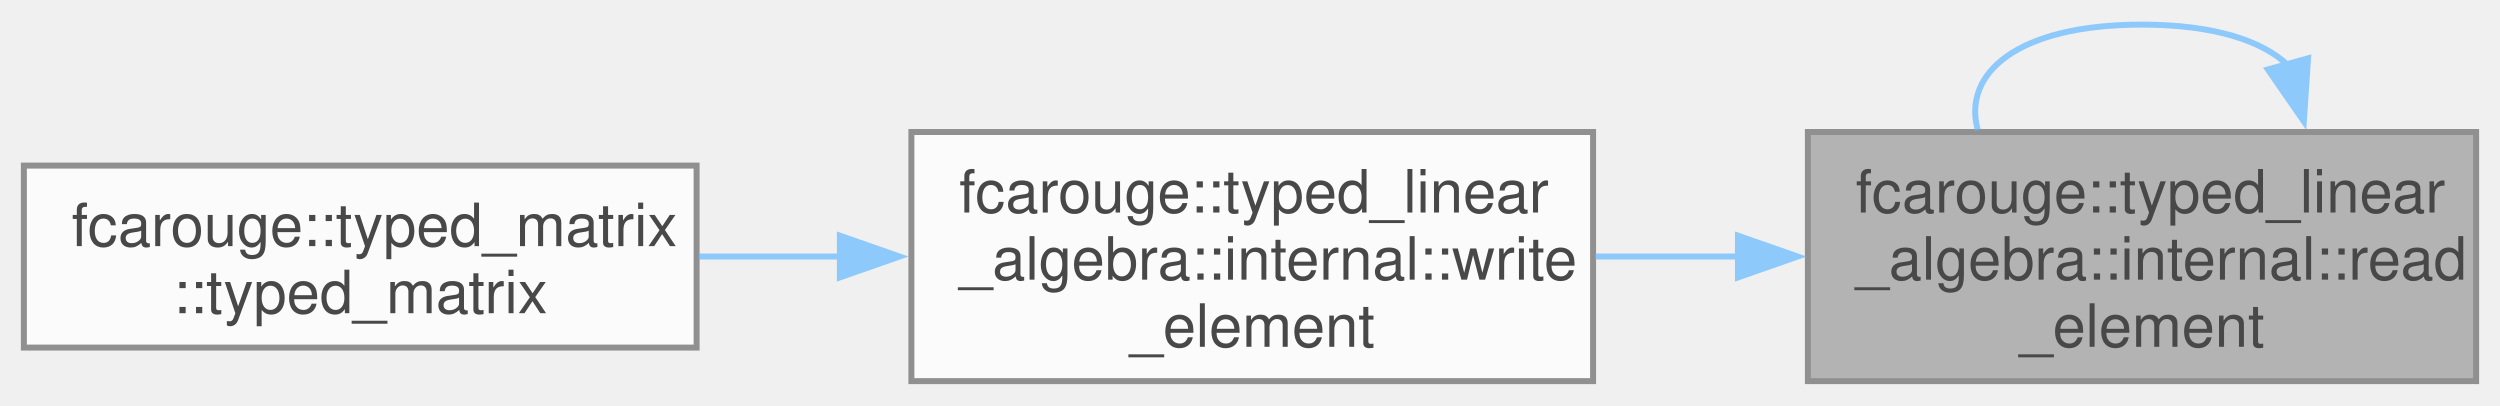
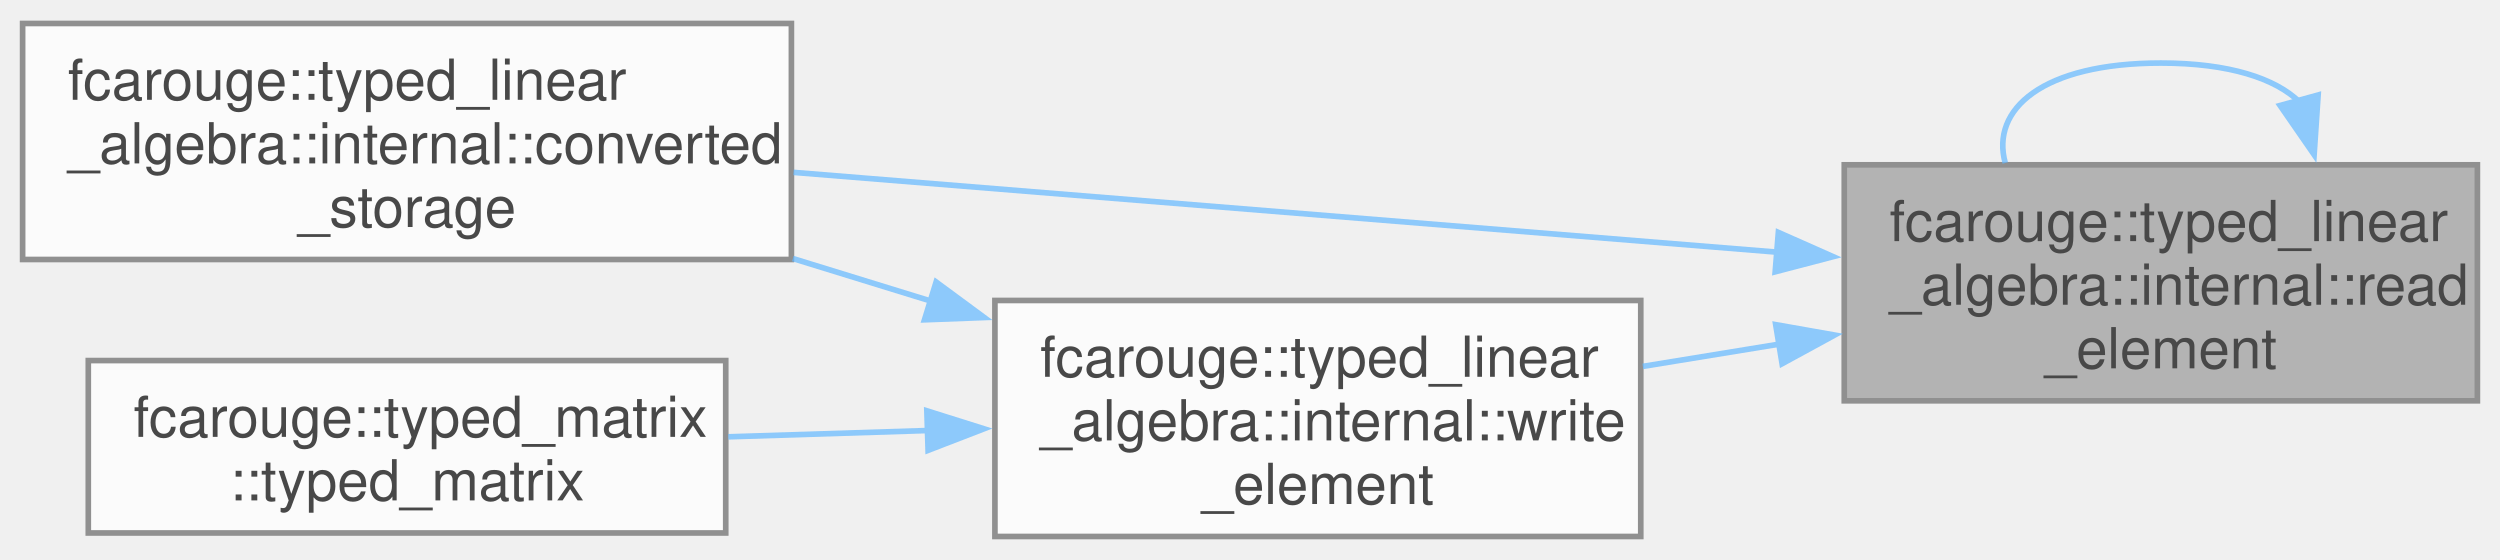
- <svg xmlns="http://www.w3.org/2000/svg" xmlns:xlink="http://www.w3.org/1999/xlink" width="419pt" height="68pt" viewBox="0.00 0.00 419.00 67.75">
+ <svg xmlns="http://www.w3.org/2000/svg" xmlns:xlink="http://www.w3.org/1999/xlink" width="442pt" height="99pt" viewBox="0.00 0.00 442.25 98.75">
  <svg id="main" version="1.1" xml:space="preserve">
    <style type="text/css">
.node, .edge {opacity: 0.7;}
.node.selected, .edge.selected {opacity: 1;}
.edge:hover path { stroke: red; }
.edge:hover polygon { stroke: red; fill: red; }
</style>
    <svg id="graph" class="graph">
-       <g id="graph0" class="graph" transform="scale(1 1) rotate(0) translate(4 63.75)">
+       <g id="graph0" class="graph" transform="scale(1 1) rotate(0) translate(4 94.75)">
        <g id="Node000001" class="node">
          <g id="a_Node000001">
            <a xlink:title="Read the storage element at the given typed matrix index(es).">
-               <polygon fill="#999999" stroke="#666666" points="411,-41.75 299,-41.75 299,0 411,0 411,-41.75" />
-               <text text-anchor="start" x="307" y="-28.25" font-family="Helvetica,sans-Serif" font-size="10.00">fcarouge::typed_linear</text>
-               <text text-anchor="start" x="307" y="-17" font-family="Helvetica,sans-Serif" font-size="10.00">_algebra::internal::read</text>
-               <text text-anchor="middle" x="355" y="-5.75" font-family="Helvetica,sans-Serif" font-size="10.00">_element</text>
+               <polygon fill="#999999" stroke="#666666" points="434.25,-65.75 322.25,-65.75 322.25,-24 434.25,-24 434.25,-65.75" />
+               <text text-anchor="start" x="330.25" y="-52.25" font-family="Helvetica,sans-Serif" font-size="10.00">fcarouge::typed_linear</text>
+               <text text-anchor="start" x="330.25" y="-41" font-family="Helvetica,sans-Serif" font-size="10.00">_algebra::internal::read</text>
+               <text text-anchor="middle" x="378.25" y="-29.75" font-family="Helvetica,sans-Serif" font-size="10.00">_element</text>
            </a>
          </g>
        </g>
-         <g id="edge1_Node000001_Node000001" class="edge">
-           <g id="a_edge1_Node000001_Node000001">
+         <g id="edge2_Node000001_Node000001" class="edge">
+           <g id="a_edge2_Node000001_Node000001">
            <a xlink:title=" ">
-               <path fill="none" stroke="#63b8ff" d="M379.54,-52.86C375.3,-57.01 367.12,-59.75 355,-59.75 334.03,-59.75 324.85,-51.55 327.48,-42.07" />
-               <polygon fill="#63b8ff" stroke="#63b8ff" points="382.83,-54.1 382.12,-43.53 376.09,-52.24 382.83,-54.1" />
+               <path fill="none" stroke="#63b8ff" d="M402.79,-76.86C398.55,-81.01 390.37,-83.75 378.25,-83.75 357.28,-83.75 348.1,-75.55 350.73,-66.07" />
+               <polygon fill="#63b8ff" stroke="#63b8ff" points="406.08,-78.1 405.37,-67.53 399.34,-76.24 406.08,-78.1" />
            </a>
          </g>
        </g>
        <g id="Node000002" class="node">
          <g id="a_Node000002">
-             <a xlink:href="namespacefcarouge_1_1typed__linear__algebra_1_1internal.xhtml#ad8b49524f3f1b03ddf34a0c5d6c10293" target="_top" xlink:title="Write the storage element at the given typed matrix index(es).">
-               <polygon fill="white" stroke="#666666" points="263,-41.75 148.75,-41.75 148.75,0 263,0 263,-41.75" />
-               <text text-anchor="start" x="156.75" y="-28.25" font-family="Helvetica,sans-Serif" font-size="10.00">fcarouge::typed_linear</text>
-               <text text-anchor="start" x="156.75" y="-17" font-family="Helvetica,sans-Serif" font-size="10.00">_algebra::internal::write</text>
-               <text text-anchor="middle" x="205.88" y="-5.75" font-family="Helvetica,sans-Serif" font-size="10.00">_element</text>
+             <a xlink:href="namespacefcarouge_1_1typed__linear__algebra_1_1internal.xhtml#a7ff10b16443c2216c9b129813cd74c6e" target="_top" xlink:title="The storage of the typed matrix To keeping the values of from.">
+               <polygon fill="white" stroke="#666666" points="136,-90.75 0,-90.75 0,-49 136,-49 136,-90.75" />
+               <text text-anchor="start" x="8" y="-77.25" font-family="Helvetica,sans-Serif" font-size="10.00">fcarouge::typed_linear</text>
+               <text text-anchor="start" x="8" y="-66" font-family="Helvetica,sans-Serif" font-size="10.00">_algebra::internal::converted</text>
+               <text text-anchor="middle" x="68" y="-54.75" font-family="Helvetica,sans-Serif" font-size="10.00">_storage</text>
            </a>
          </g>
        </g>
-         <g id="edge2_Node000001_Node000002" class="edge">
-           <g id="a_edge2_Node000001_Node000002">
+         <g id="edge1_Node000001_Node000002" class="edge">
+           <g id="a_edge1_Node000001_Node000002">
            <a xlink:title=" ">
-               <path fill="none" stroke="#63b8ff" d="M287.51,-20.88C279.45,-20.88 271.27,-20.88 263.37,-20.88" />
-               <polygon fill="#63b8ff" stroke="#63b8ff" points="287.28,-24.38 297.28,-20.88 287.28,-17.38 287.28,-24.38" />
+               <path fill="none" stroke="#63b8ff" d="M310.45,-50.29C258.95,-54.47 188.03,-60.22 136.38,-64.41" />
+               <polygon fill="#63b8ff" stroke="#63b8ff" points="310.59,-53.79 320.28,-49.5 310.03,-46.82 310.59,-53.79" />
            </a>
          </g>
        </g>
        <g id="Node000003" class="node">
          <g id="a_Node000003">
-             <a xlink:href="classfcarouge_1_1typed__matrix.xhtml#a61e17e74f5cb17bfd0640a26dad4c265" target="_top" xlink:title="Convert construct a typed vector from a tuple-like value.">
-               <polygon fill="white" stroke="#666666" points="112.75,-36.12 0,-36.12 0,-5.62 112.75,-5.62 112.75,-36.12" />
-               <text text-anchor="start" x="8" y="-22.62" font-family="Helvetica,sans-Serif" font-size="10.00">fcarouge::typed_matrix</text>
-               <text text-anchor="middle" x="56.38" y="-11.38" font-family="Helvetica,sans-Serif" font-size="10.00">::typed_matrix</text>
+             <a xlink:href="namespacefcarouge_1_1typed__linear__algebra_1_1internal.xhtml#ad8b49524f3f1b03ddf34a0c5d6c10293" target="_top" xlink:title="Write the storage element at the given typed matrix index(es).">
+               <polygon fill="white" stroke="#666666" points="286.25,-41.75 172,-41.75 172,0 286.25,0 286.25,-41.75" />
+               <text text-anchor="start" x="180" y="-28.25" font-family="Helvetica,sans-Serif" font-size="10.00">fcarouge::typed_linear</text>
+               <text text-anchor="start" x="180" y="-17" font-family="Helvetica,sans-Serif" font-size="10.00">_algebra::internal::write</text>
+               <text text-anchor="middle" x="229.12" y="-5.75" font-family="Helvetica,sans-Serif" font-size="10.00">_element</text>
            </a>
          </g>
        </g>
-         <g id="edge3_Node000002_Node000003" class="edge">
-           <g id="a_edge3_Node000002_Node000003">
+         <g id="edge3_Node000001_Node000003" class="edge">
+           <g id="a_edge3_Node000001_Node000003">
            <a xlink:title=" ">
-               <path fill="none" stroke="#63b8ff" d="M136.76,-20.88C128.84,-20.88 120.83,-20.88 113.1,-20.88" />
-               <polygon fill="#63b8ff" stroke="#63b8ff" points="136.76,-24.38 146.76,-20.88 136.76,-17.38 136.76,-24.38" />
+               <path fill="none" stroke="#63b8ff" d="M310.76,-34.03C302.7,-32.71 294.52,-31.38 286.62,-30.09" />
+               <polygon fill="#63b8ff" stroke="#63b8ff" points="310.12,-37.47 320.55,-35.63 311.25,-30.56 310.12,-37.47" />
+             </a>
+           </g>
+         </g>
+         <g id="edge4_Node000003_Node000002" class="edge">
+           <g id="a_edge4_Node000003_Node000002">
+             <a xlink:title=" ">
+               <path fill="none" stroke="#63b8ff" d="M160.68,-41.64C152.6,-44.13 144.34,-46.68 136.25,-49.17" />
+               <polygon fill="#63b8ff" stroke="#63b8ff" points="161.6,-45.02 170.13,-38.73 159.54,-38.33 161.6,-45.02" />
+             </a>
+           </g>
+         </g>
+         <g id="Node000004" class="node">
+           <g id="a_Node000004">
+             <a xlink:href="classfcarouge_1_1typed__matrix.xhtml#a61e17e74f5cb17bfd0640a26dad4c265" target="_top" xlink:title="Convert construct a typed vector from a tuple-like value.">
+               <polygon fill="white" stroke="#666666" points="124.38,-31.12 11.62,-31.12 11.62,-0.62 124.38,-0.62 124.38,-31.12" />
+               <text text-anchor="start" x="19.62" y="-17.62" font-family="Helvetica,sans-Serif" font-size="10.00">fcarouge::typed_matrix</text>
+               <text text-anchor="middle" x="68" y="-6.38" font-family="Helvetica,sans-Serif" font-size="10.00">::typed_matrix</text>
+             </a>
+           </g>
+         </g>
+         <g id="edge5_Node000003_Node000004" class="edge">
+           <g id="a_edge5_Node000003_Node000004">
+             <a xlink:title=" ">
+               <path fill="none" stroke="#63b8ff" d="M160.36,-18.75C148.51,-18.37 136.31,-17.99 124.83,-17.63" />
+               <polygon fill="#63b8ff" stroke="#63b8ff" points="159.96,-22.23 170.06,-19.05 160.18,-15.24 159.96,-22.23" />
            </a>
          </g>
        </g>
      </g>
    </svg>
  </svg>
  <style type="text/css">

[data-mouse-over-selected='false'] { opacity: 0.7; }
[data-mouse-over-selected='true']  { opacity: 1.0; }

</style>
</svg>
